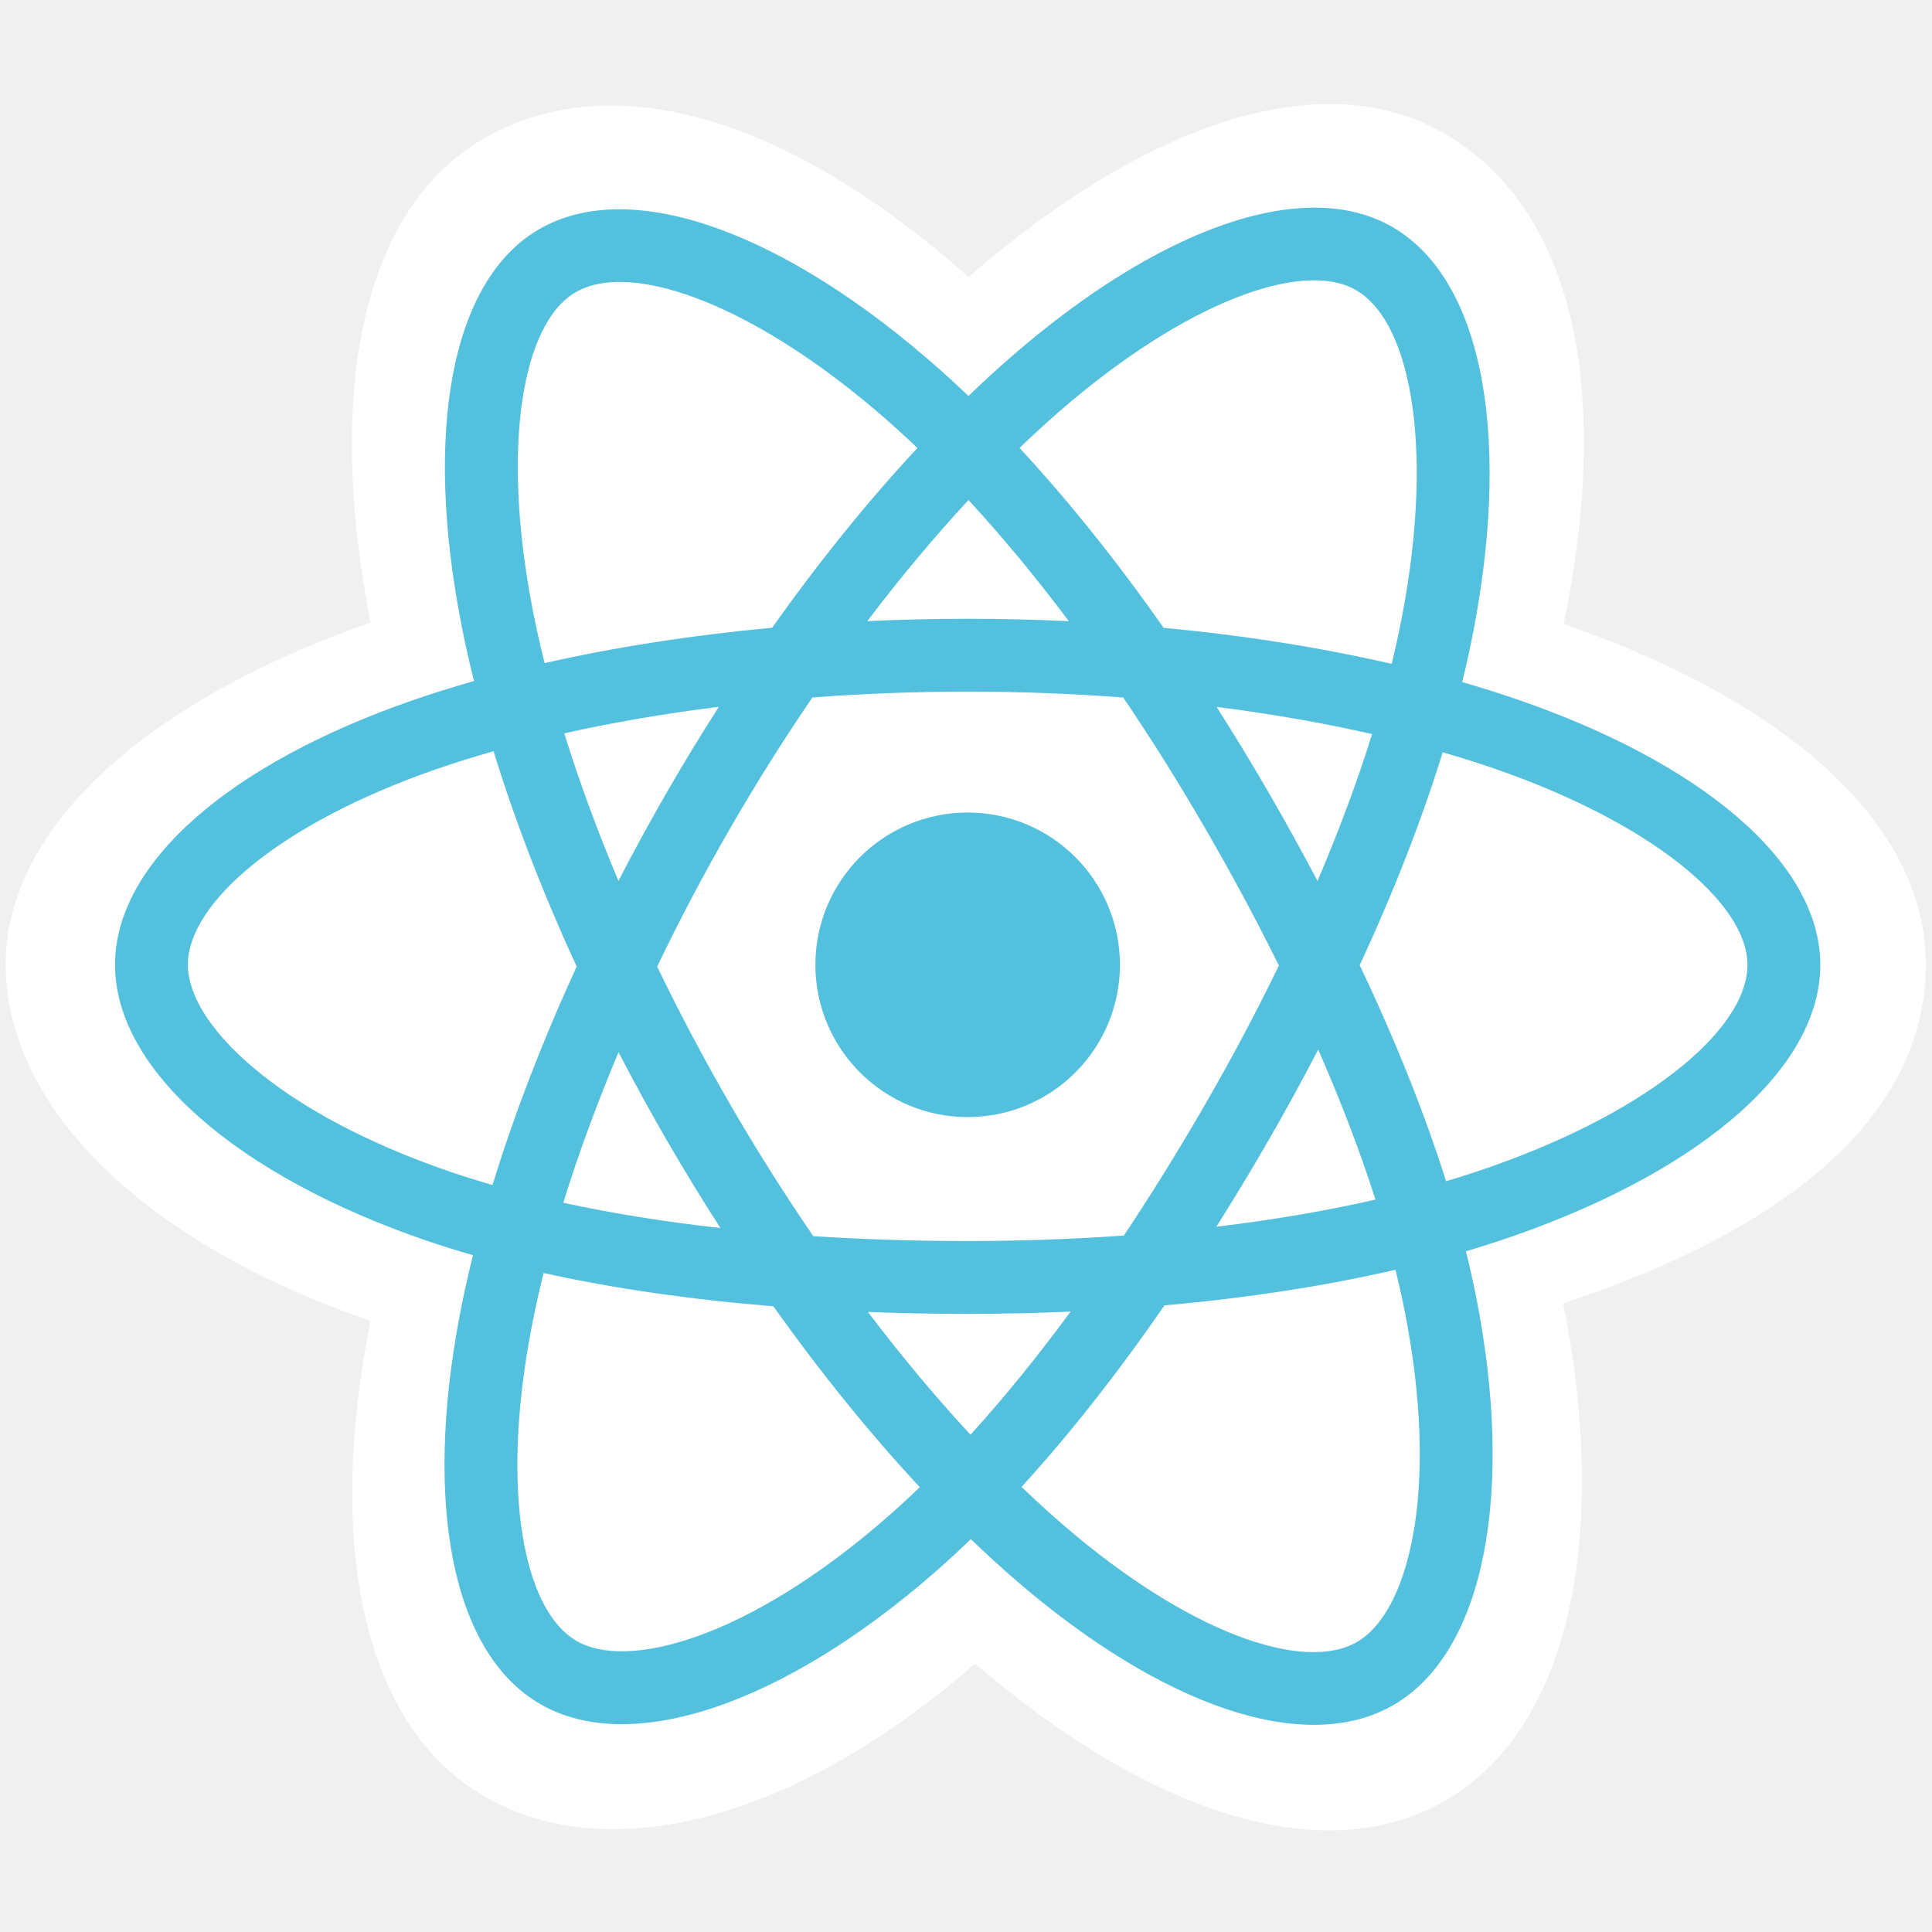
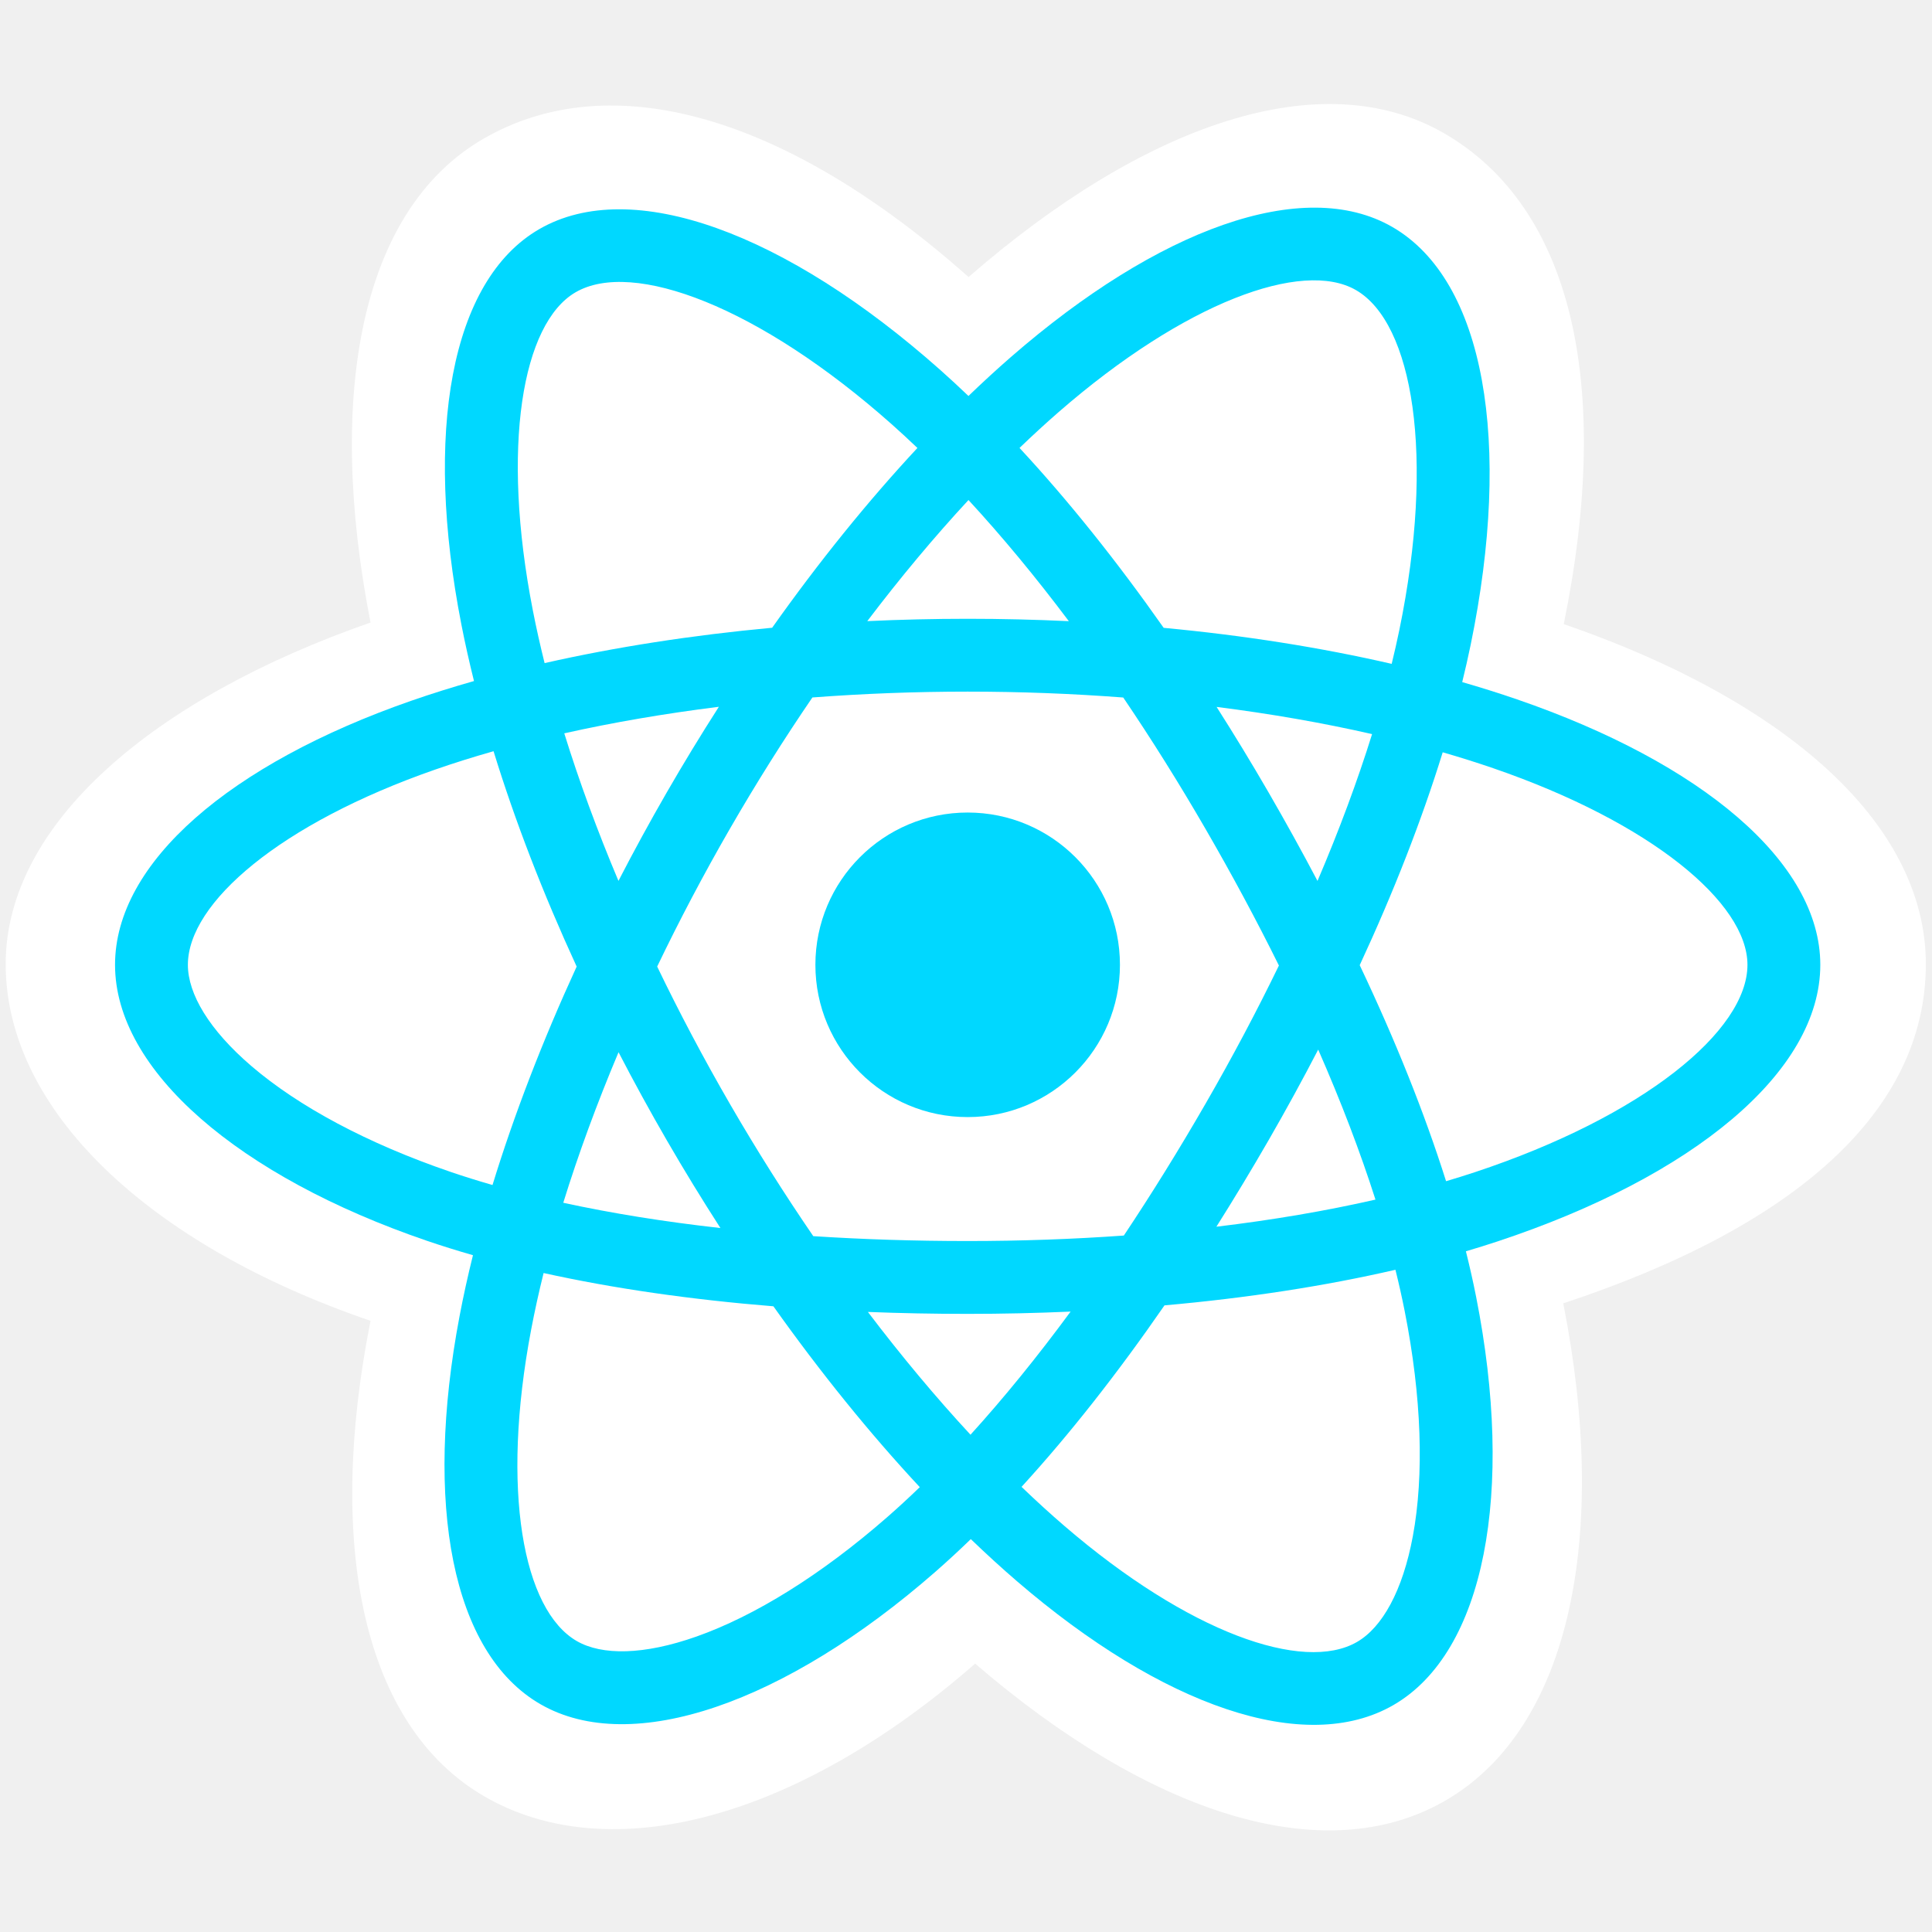
<svg xmlns="http://www.w3.org/2000/svg" width="80px" height="80px" viewBox="0 0 256 230" version="1.1" preserveAspectRatio="xMidYMid">
  <path d="M0.754,114.75 C0.754,133.965 19.517,151.902 49.097,162.013 C43.19,191.75 48.039,215.719 64.233,225.058 C80.878,234.657 105.676,228.013 129.213,207.439 C152.156,227.182 175.344,234.952 191.523,225.586 C208.152,215.959 213.21,190.365 207.14,159.699 C237.95,149.513 255.184,134.218 255.184,114.75 C255.184,95.981 236.387,79.744 207.205,69.698 C213.74,37.765 208.203,14.378 191.338,4.653 C175.079,-4.723 151.622,3.449 128.342,23.709 C104.123,2.205 80.897,-4.361 64.049,5.392 C47.806,14.795 43.171,39.199 49.097,69.487 C20.515,79.452 0.754,96.057 0.754,114.75 Z" fill="#FFFFFF" />
-   <path d="M201.025,79.674 C198.681,78.867 196.252,78.104 193.751,77.382 C194.162,75.704 194.539,74.049 194.875,72.421 C200.381,45.693 196.781,24.162 184.487,17.073 C172.7,10.275 153.422,17.363 133.952,34.306 C132.08,35.936 130.202,37.661 128.326,39.469 C127.075,38.273 125.827,37.117 124.582,36.011 C104.177,17.893 83.724,10.259 71.443,17.368 C59.667,24.185 56.179,44.427 61.136,69.757 C61.614,72.204 62.174,74.702 62.806,77.242 C59.912,78.064 57.117,78.94 54.443,79.872 C30.521,88.212 15.243,101.284 15.243,114.842 C15.243,128.846 31.644,142.891 56.561,151.408 C58.527,152.08 60.568,152.716 62.67,153.319 C61.988,156.066 61.394,158.759 60.896,161.385 C56.17,186.275 59.861,206.038 71.606,212.813 C83.737,219.808 104.097,212.618 123.923,195.288 C125.49,193.918 127.062,192.465 128.638,190.942 C130.68,192.909 132.719,194.77 134.746,196.515 C153.95,213.04 172.916,219.713 184.651,212.92 C196.77,205.904 200.709,184.673 195.595,158.842 C195.205,156.869 194.75,154.854 194.24,152.803 C195.67,152.38 197.073,151.944 198.442,151.49 C224.346,142.908 241.199,129.033 241.199,114.842 C241.199,101.235 225.429,88.075 201.025,79.674 L201.025,79.674 L201.025,79.674 Z" fill="#53C1DE" />
+   <path d="M201.025,79.674 C198.681,78.867 196.252,78.104 193.751,77.382 C194.162,75.704 194.539,74.049 194.875,72.421 C200.381,45.693 196.781,24.162 184.487,17.073 C172.7,10.275 153.422,17.363 133.952,34.306 C132.08,35.936 130.202,37.661 128.326,39.469 C127.075,38.273 125.827,37.117 124.582,36.011 C104.177,17.893 83.724,10.259 71.443,17.368 C59.667,24.185 56.179,44.427 61.136,69.757 C61.614,72.204 62.174,74.702 62.806,77.242 C59.912,78.064 57.117,78.94 54.443,79.872 C30.521,88.212 15.243,101.284 15.243,114.842 C15.243,128.846 31.644,142.891 56.561,151.408 C58.527,152.08 60.568,152.716 62.67,153.319 C61.988,156.066 61.394,158.759 60.896,161.385 C56.17,186.275 59.861,206.038 71.606,212.813 C83.737,219.808 104.097,212.618 123.923,195.288 C125.49,193.918 127.062,192.465 128.638,190.942 C130.68,192.909 132.719,194.77 134.746,196.515 C153.95,213.04 172.916,219.713 184.651,212.92 C196.77,205.904 200.709,184.673 195.595,158.842 C195.205,156.869 194.75,154.854 194.24,152.803 C195.67,152.38 197.073,151.944 198.442,151.49 C224.346,142.908 241.199,129.033 241.199,114.842 C241.199,101.235 225.429,88.075 201.025,79.674 L201.025,79.674 L201.025,79.674 Z" fill="#00d8ff" />
  <path d="M195.406,142.328 C194.171,142.737 192.903,143.132 191.611,143.515 C188.751,134.462 184.892,124.835 180.169,114.89 C184.676,105.18 188.386,95.677 191.166,86.682 C193.477,87.351 195.721,88.057 197.883,88.801 C218.792,95.999 231.547,106.642 231.547,114.842 C231.547,123.577 217.772,134.917 195.406,142.328 L195.406,142.328 L195.406,142.328 Z M186.126,160.717 C188.387,172.139 188.71,182.466 187.212,190.539 C185.866,197.793 183.16,202.629 179.814,204.566 C172.693,208.688 157.465,203.33 141.042,189.198 C139.159,187.578 137.263,185.848 135.36,184.017 C141.727,177.054 148.09,168.959 154.301,159.968 C165.224,158.999 175.544,157.414 184.903,155.251 C185.364,157.11 185.773,158.934 186.126,160.717 L186.126,160.717 L186.126,160.717 Z M92.277,203.854 C85.319,206.311 79.778,206.381 76.429,204.45 C69.301,200.339 66.338,184.471 70.38,163.185 C70.843,160.747 71.394,158.243 72.029,155.683 C81.285,157.73 91.53,159.203 102.479,160.091 C108.731,168.888 115.278,176.974 121.876,184.055 C120.435,185.446 118.999,186.771 117.571,188.019 C108.804,195.683 100.019,201.119 92.277,203.854 L92.277,203.854 L92.277,203.854 Z M59.683,142.274 C48.665,138.508 39.566,133.614 33.329,128.273 C27.725,123.474 24.895,118.709 24.895,114.842 C24.895,106.615 37.162,96.12 57.621,88.987 C60.103,88.122 62.702,87.306 65.398,86.54 C68.226,95.737 71.935,105.353 76.411,115.077 C71.877,124.946 68.115,134.715 65.26,144.02 C63.338,143.468 61.475,142.886 59.683,142.274 L59.683,142.274 L59.683,142.274 Z M70.609,67.903 C66.362,46.201 69.182,29.83 76.279,25.722 C83.838,21.346 100.554,27.586 118.172,43.229 C119.298,44.229 120.429,45.276 121.563,46.358 C114.998,53.408 108.511,61.433 102.314,70.179 C91.687,71.164 81.515,72.746 72.162,74.865 C71.574,72.499 71.053,70.175 70.609,67.903 L70.609,67.903 L70.609,67.903 Z M168.076,91.971 C165.84,88.109 163.545,84.338 161.205,80.67 C168.414,81.582 175.322,82.792 181.808,84.272 C179.861,90.513 177.434,97.039 174.576,103.729 C172.527,99.838 170.359,95.914 168.076,91.971 L168.076,91.971 L168.076,91.971 Z M128.329,53.257 C132.781,58.08 137.24,63.466 141.626,69.309 C137.206,69.1 132.732,68.992 128.221,68.992 C123.753,68.992 119.312,69.098 114.92,69.303 C119.31,63.514 123.807,58.136 128.329,53.257 L128.329,53.257 L128.329,53.257 Z M88.327,92.037 C86.094,95.91 83.966,99.812 81.949,103.722 C79.138,97.055 76.733,90.5 74.769,84.17 C81.216,82.727 88.091,81.548 95.254,80.653 C92.881,84.355 90.567,88.153 88.327,92.037 L88.327,92.037 L88.327,92.037 Z M95.46,149.72 C88.059,148.894 81.081,147.775 74.636,146.372 C76.631,139.93 79.089,133.234 81.96,126.424 C83.982,130.331 86.119,134.234 88.366,138.116 L88.366,138.116 C90.655,142.07 93.026,145.943 95.46,149.72 L95.46,149.72 L95.46,149.72 Z M128.596,177.109 C124.021,172.172 119.458,166.712 115.001,160.839 C119.327,161.009 123.738,161.095 128.221,161.095 C132.827,161.095 137.38,160.992 141.861,160.792 C137.461,166.771 133.018,172.24 128.596,177.109 L128.596,177.109 L128.596,177.109 Z M174.668,126.077 C177.689,132.961 180.234,139.621 182.256,145.954 C175.704,147.449 168.631,148.653 161.178,149.547 C163.524,145.83 165.839,141.995 168.115,138.049 C170.416,134.058 172.602,130.06 174.668,126.077 L174.668,126.077 L174.668,126.077 Z M159.753,133.227 C156.221,139.351 152.595,145.198 148.914,150.716 C142.209,151.196 135.281,151.443 128.221,151.443 C121.19,151.443 114.35,151.224 107.763,150.797 C103.934,145.206 100.229,139.342 96.719,133.28 L96.72,133.28 C93.219,127.234 89.998,121.137 87.079,115.074 C89.997,108.997 93.21,102.893 96.69,96.858 L96.69,96.86 C100.179,90.809 103.852,84.973 107.646,79.418 C114.366,78.91 121.257,78.644 128.221,78.644 L128.221,78.644 C135.217,78.644 142.116,78.912 148.834,79.424 C152.571,84.939 156.218,90.756 159.721,96.807 C163.264,102.927 166.519,108.99 169.462,114.937 C166.528,120.986 163.281,127.11 159.753,133.227 L159.753,133.227 L159.753,133.227 Z M179.666,25.435 C187.232,29.799 190.175,47.396 185.421,70.473 C185.118,71.945 184.776,73.445 184.405,74.965 C175.031,72.802 164.851,71.192 154.193,70.192 C147.984,61.351 141.551,53.313 135.092,46.354 C136.829,44.684 138.563,43.091 140.289,41.588 C156.971,27.07 172.562,21.339 179.666,25.435 L179.666,25.435 L179.666,25.435 Z" fill="#FFFFFF" />
-   <path d="M128.221,94.665 C139.365,94.665 148.398,103.699 148.398,114.842 C148.398,125.986 139.365,135.02 128.221,135.02 C117.078,135.02 108.044,125.986 108.044,114.842 C108.044,103.699 117.078,94.665 128.221,94.665" fill="#53C1DE" />
+   <path d="M128.221,94.665 C139.365,94.665 148.398,103.699 148.398,114.842 C148.398,125.986 139.365,135.02 128.221,135.02 C117.078,135.02 108.044,125.986 108.044,114.842 C108.044,103.699 117.078,94.665 128.221,94.665" fill="#00d8ff" />
</svg>
